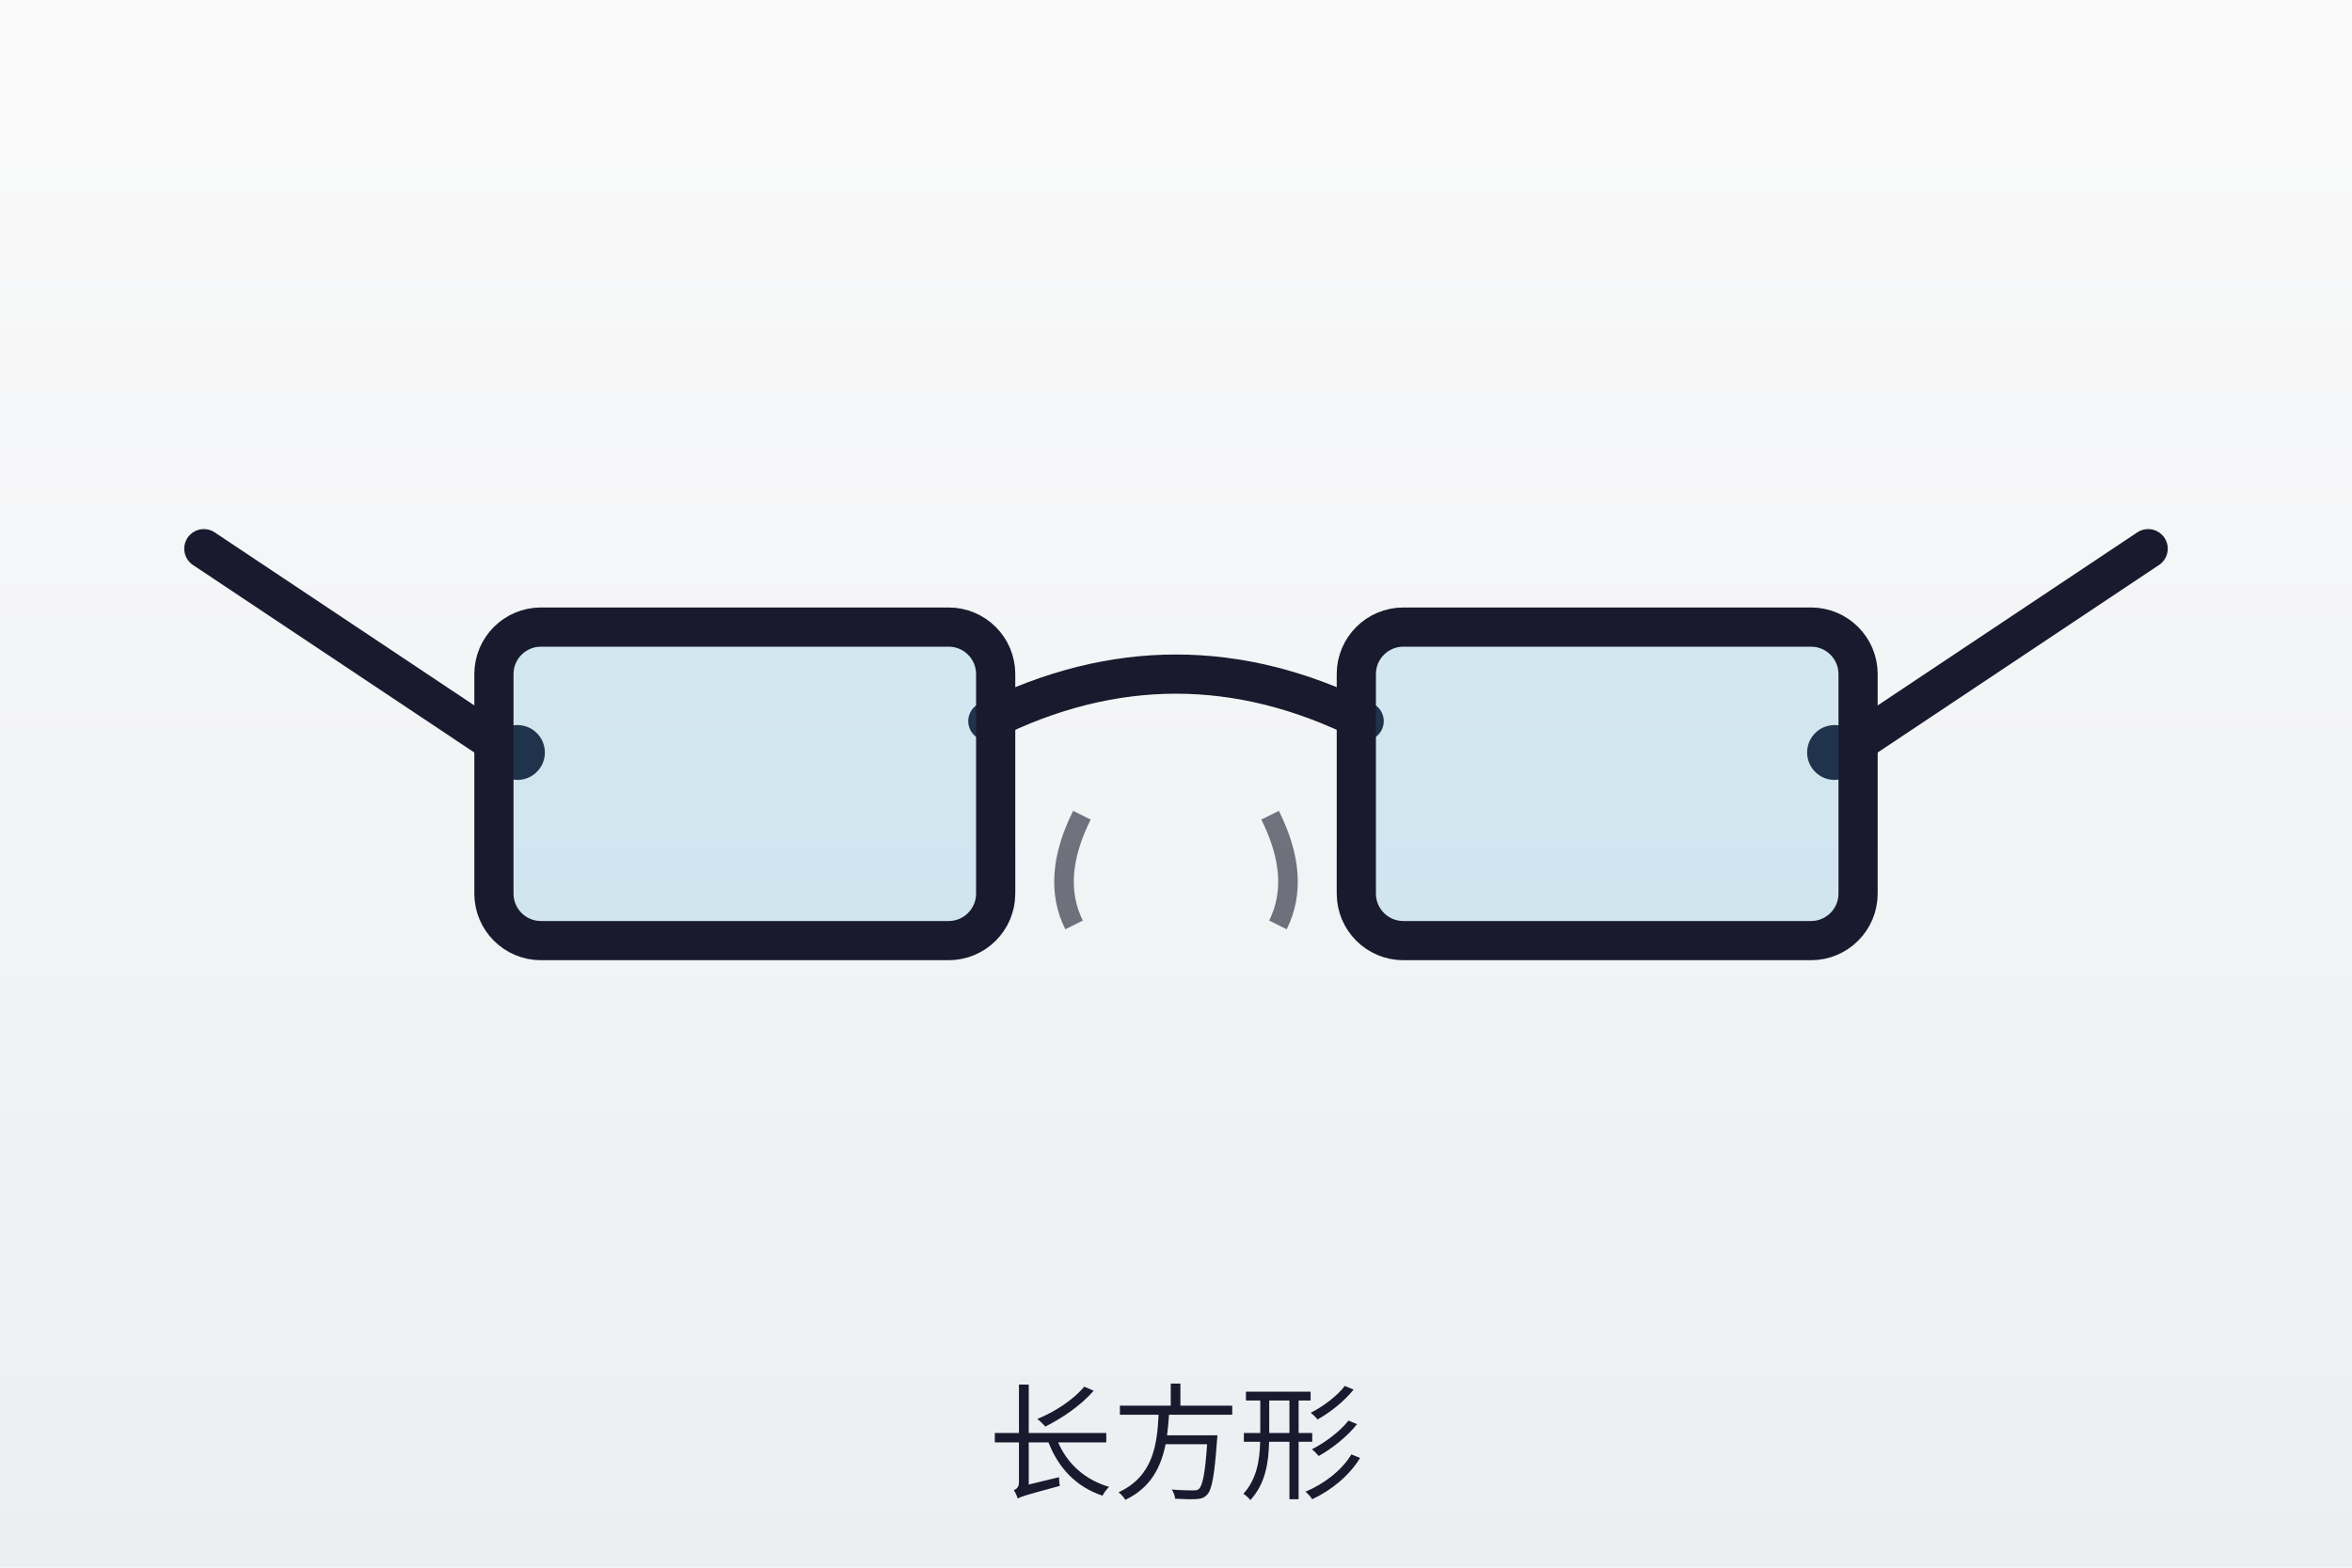
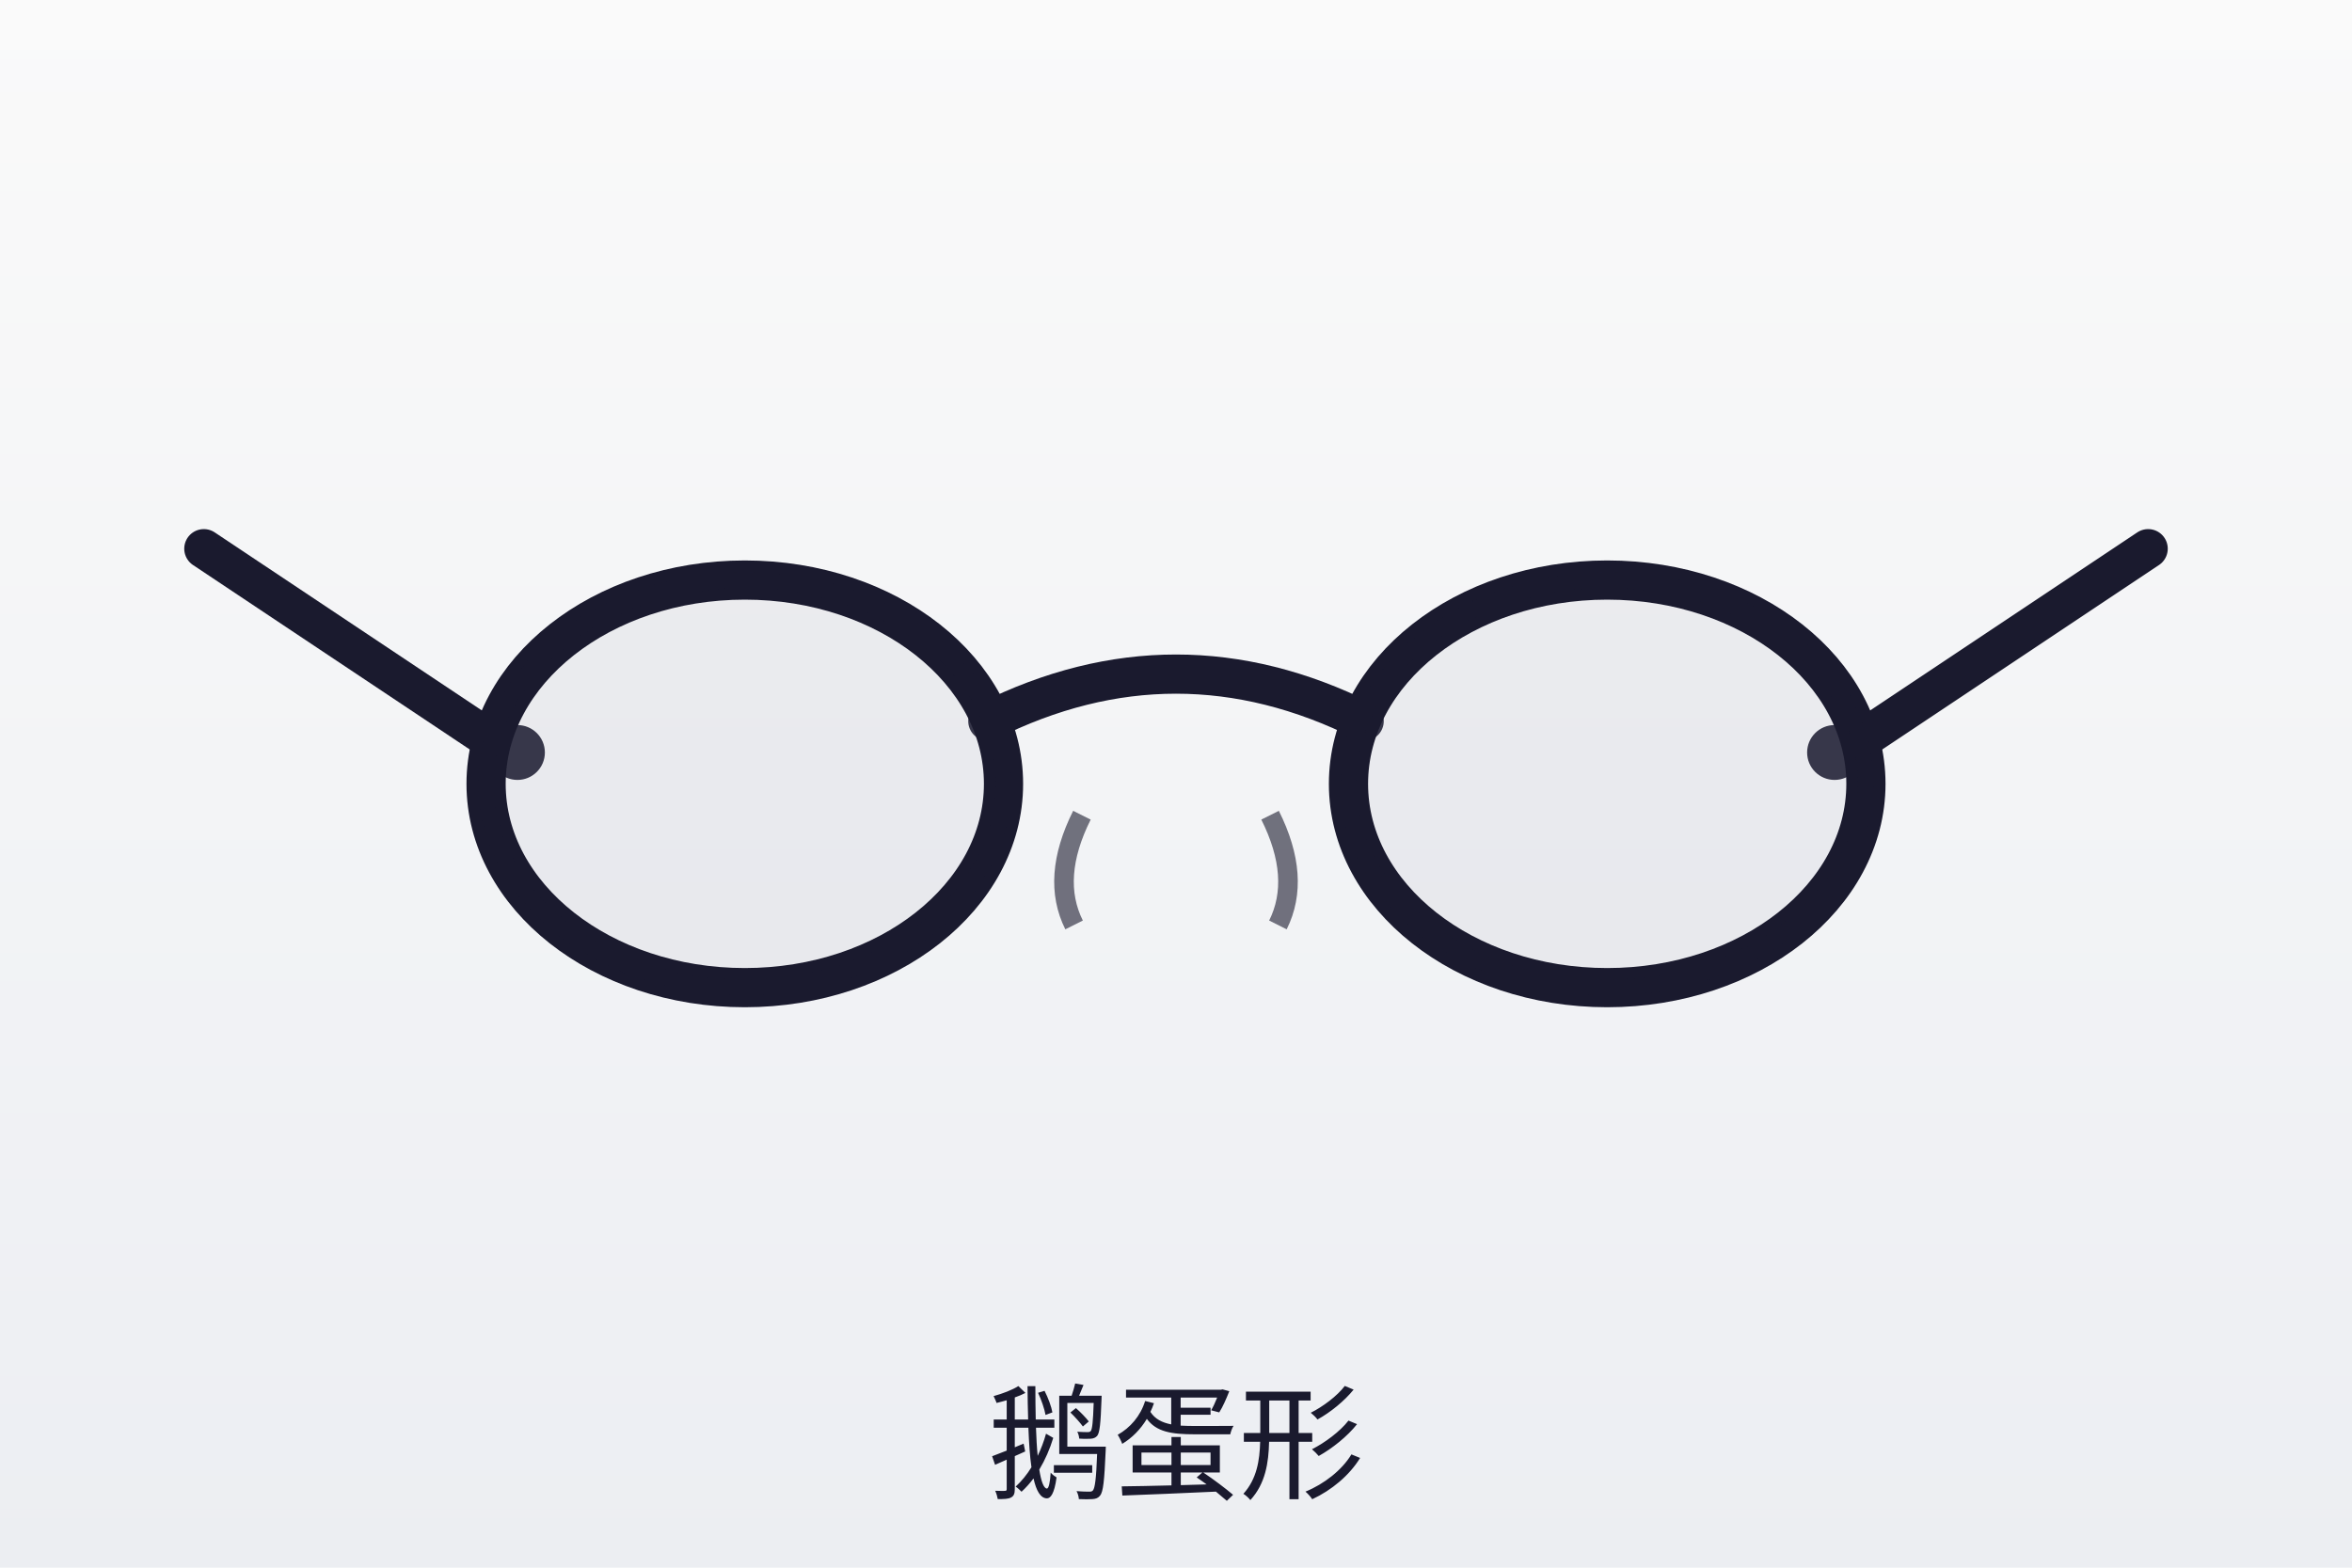
<svg xmlns="http://www.w3.org/2000/svg" width="300" height="200" viewBox="0 0 300 200">
  <defs>
    <linearGradient id="bg" x1="0" y1="0" x2="0" y2="1">
      <stop offset="0" stop-color="#fafafa" />
      <stop offset="1" stop-color="#eceef2" />
    </linearGradient>
  </defs>
  <rect width="300" height="200" fill="url(#bg)" />
  <path d="M 65 96 L 26 70" fill="none" stroke="#1a1a2e" stroke-width="5" stroke-linecap="round" />
  <path d="M 235 96 L 274 70" fill="none" stroke="#1a1a2e" stroke-width="5" stroke-linecap="round" />
  <circle cx="66" cy="96" r="3.5" fill="#1a1a2e" />
  <circle cx="234" cy="96" r="3.5" fill="#1a1a2e" />
  <path d="M 126 92 Q 150 80 174 92" fill="none" stroke="#1a1a2e" stroke-width="5" stroke-linecap="round" />
  <path d="M 138 104 q -4 8 -1 14" fill="none" stroke="#1a1a2e" stroke-width="2.5" stroke-opacity="0.6" />
  <path d="M 162 104 q 4 8 1 14" fill="none" stroke="#1a1a2e" stroke-width="2.5" stroke-opacity="0.6" />
-   <rect x="63" y="80" width="64" height="40" rx="6" fill="#3FA7D6" fill-opacity="0.18" stroke="#1a1a2e" stroke-width="5" stroke-linejoin="round" />
-   <rect x="63" y="80" width="64" height="40" rx="6" fill="none" stroke="#1a1a2e" stroke-width="2" stroke-opacity="0.35" />
-   <rect x="173" y="80" width="64" height="40" rx="6" fill="#3FA7D6" fill-opacity="0.18" stroke="#1a1a2e" stroke-width="5" stroke-linejoin="round" />
-   <rect x="173" y="80" width="64" height="40" rx="6" fill="none" stroke="#1a1a2e" stroke-width="2" stroke-opacity="0.35" />
-   <text x="150" y="190" text-anchor="middle" font-family="sans-serif" font-size="16" fill="#1a1a2e">长方形</text>
+   <ellipse cx="95" cy="100" rx="33" ry="26" fill="#BFC0C8" fill-opacity="0.18" stroke="#1a1a2e" stroke-width="5" stroke-linejoin="round" />
+   <ellipse cx="95" cy="100" rx="33" ry="26" fill="none" stroke="#1a1a2e" stroke-width="2" stroke-opacity="0.35" />
+   <ellipse cx="205" cy="100" rx="33" ry="26" fill="#BFC0C8" fill-opacity="0.18" stroke="#1a1a2e" stroke-width="5" stroke-linejoin="round" />
+   <ellipse cx="205" cy="100" rx="33" ry="26" fill="none" stroke="#1a1a2e" stroke-width="2" stroke-opacity="0.35" />
+   <text x="150" y="190" text-anchor="middle" font-family="sans-serif" font-size="16" fill="#1a1a2e">鹅蛋形</text>
</svg>
